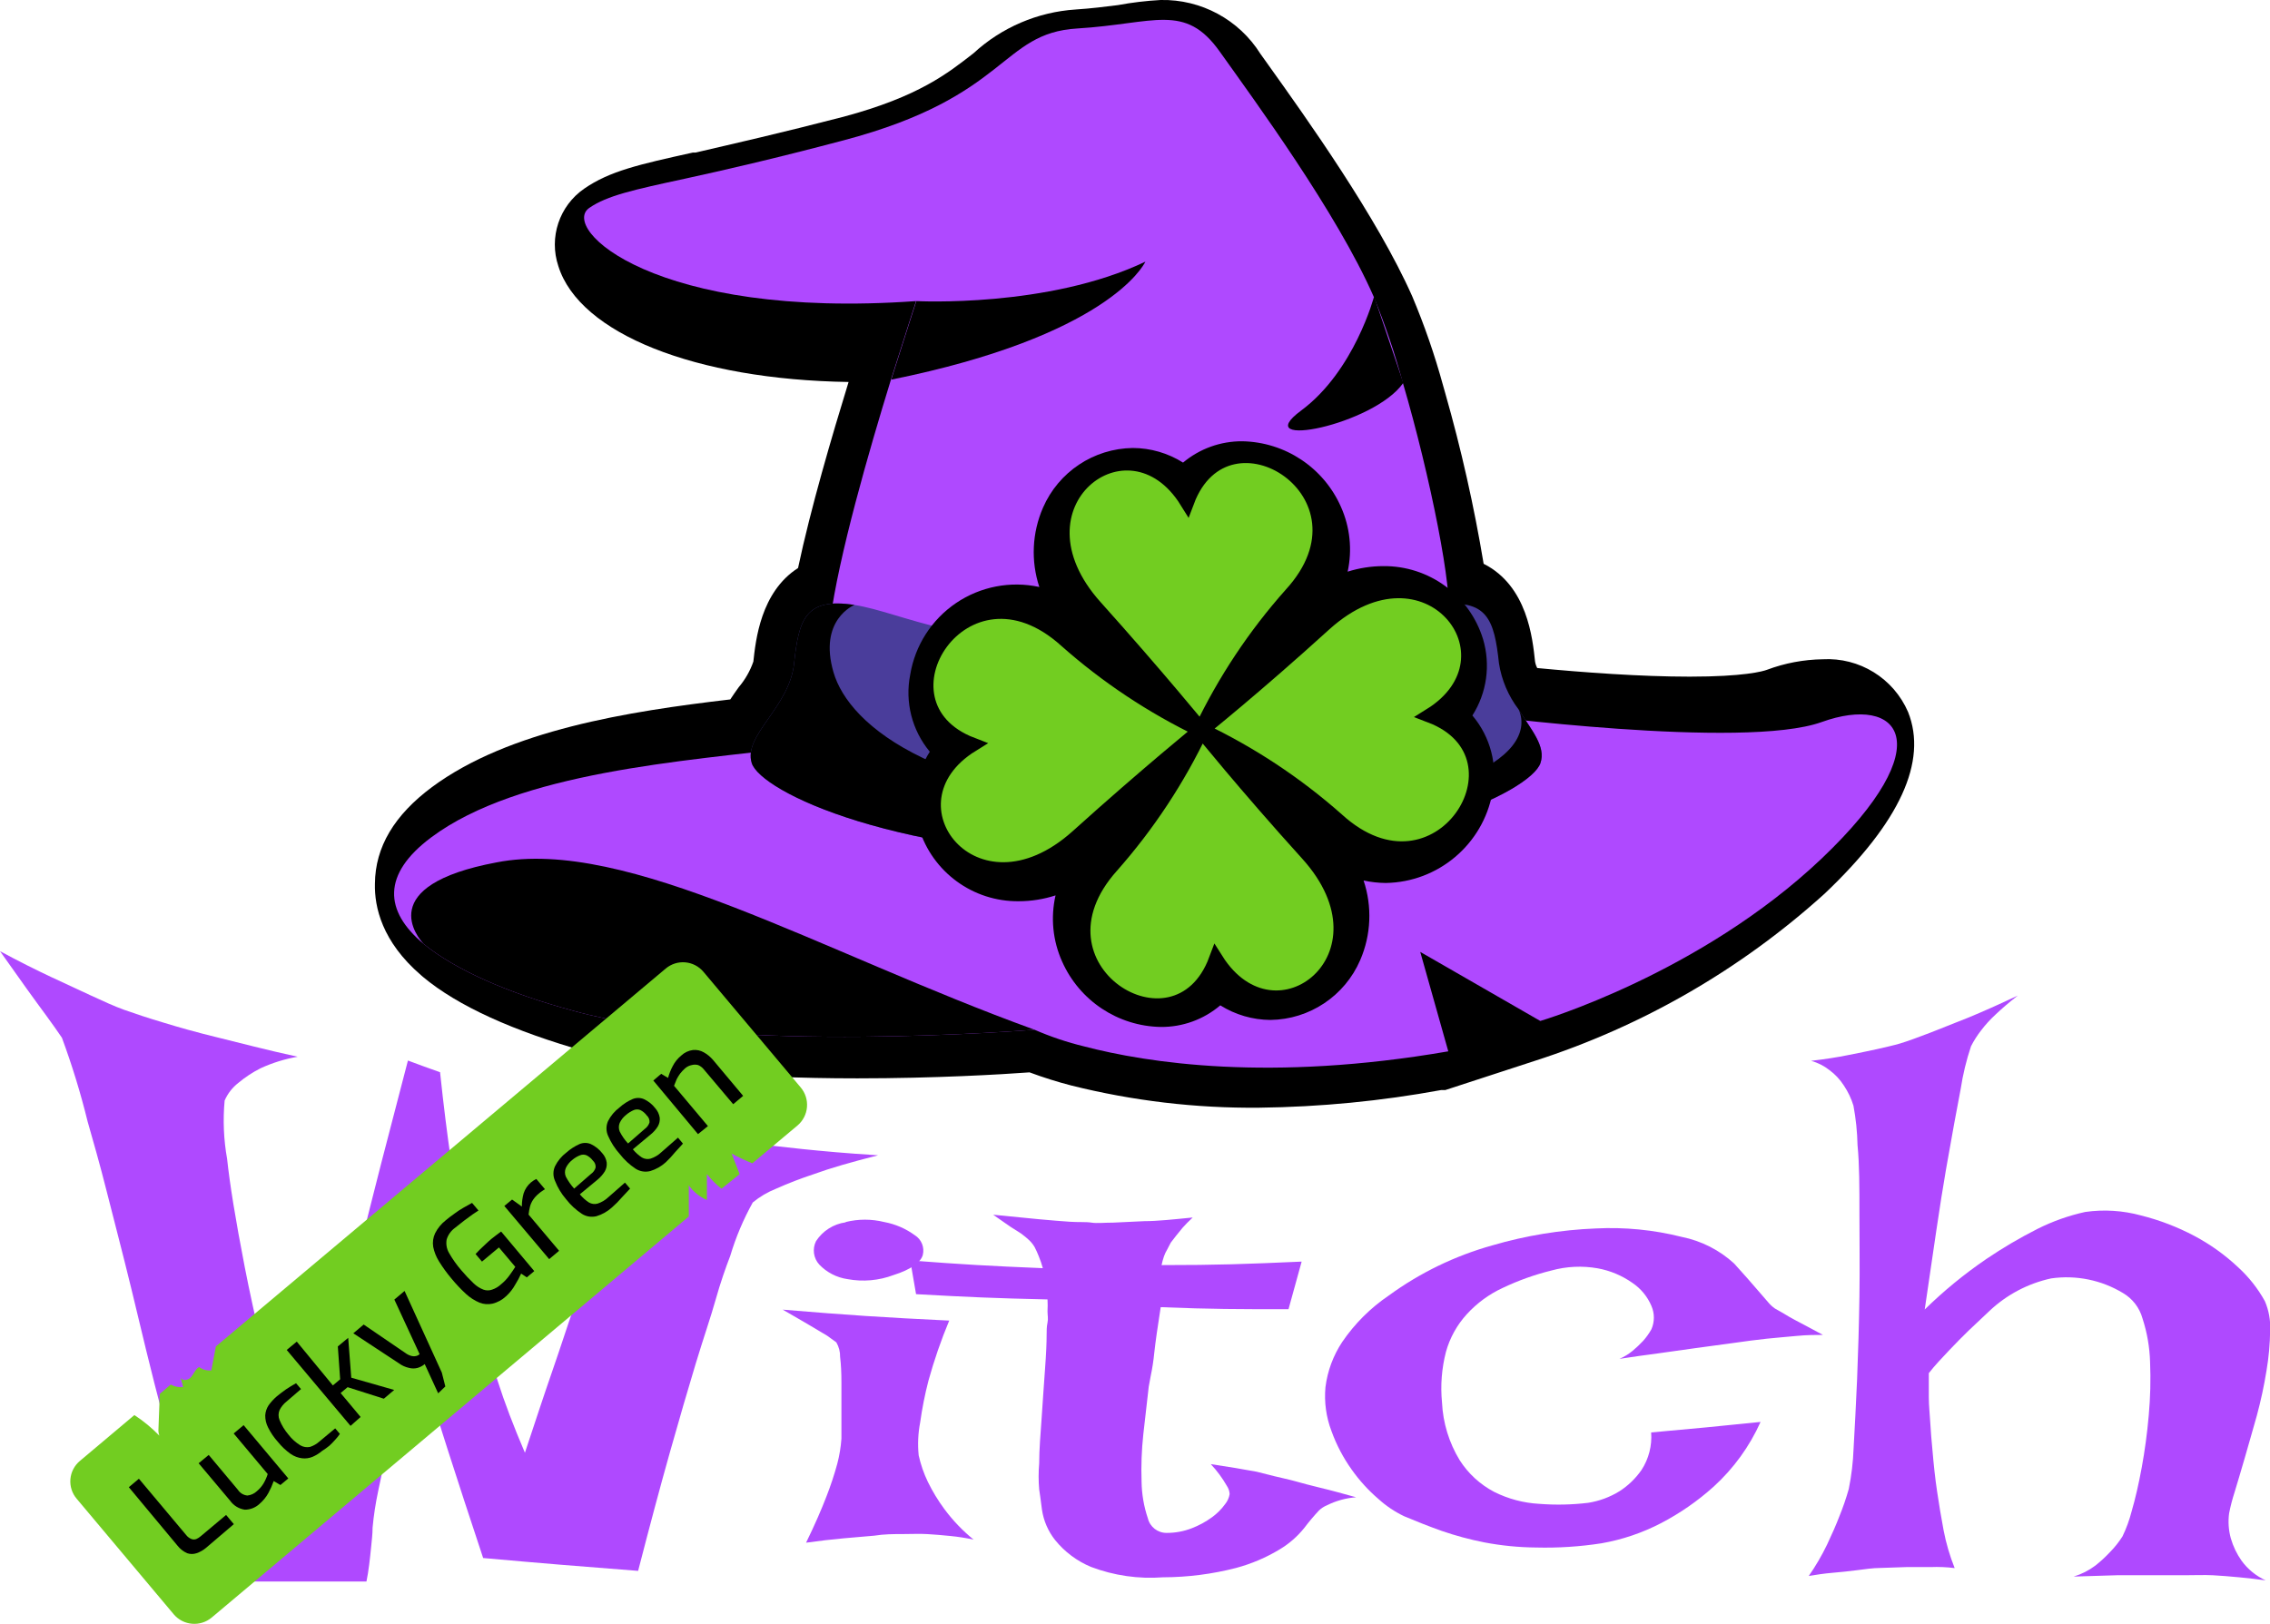
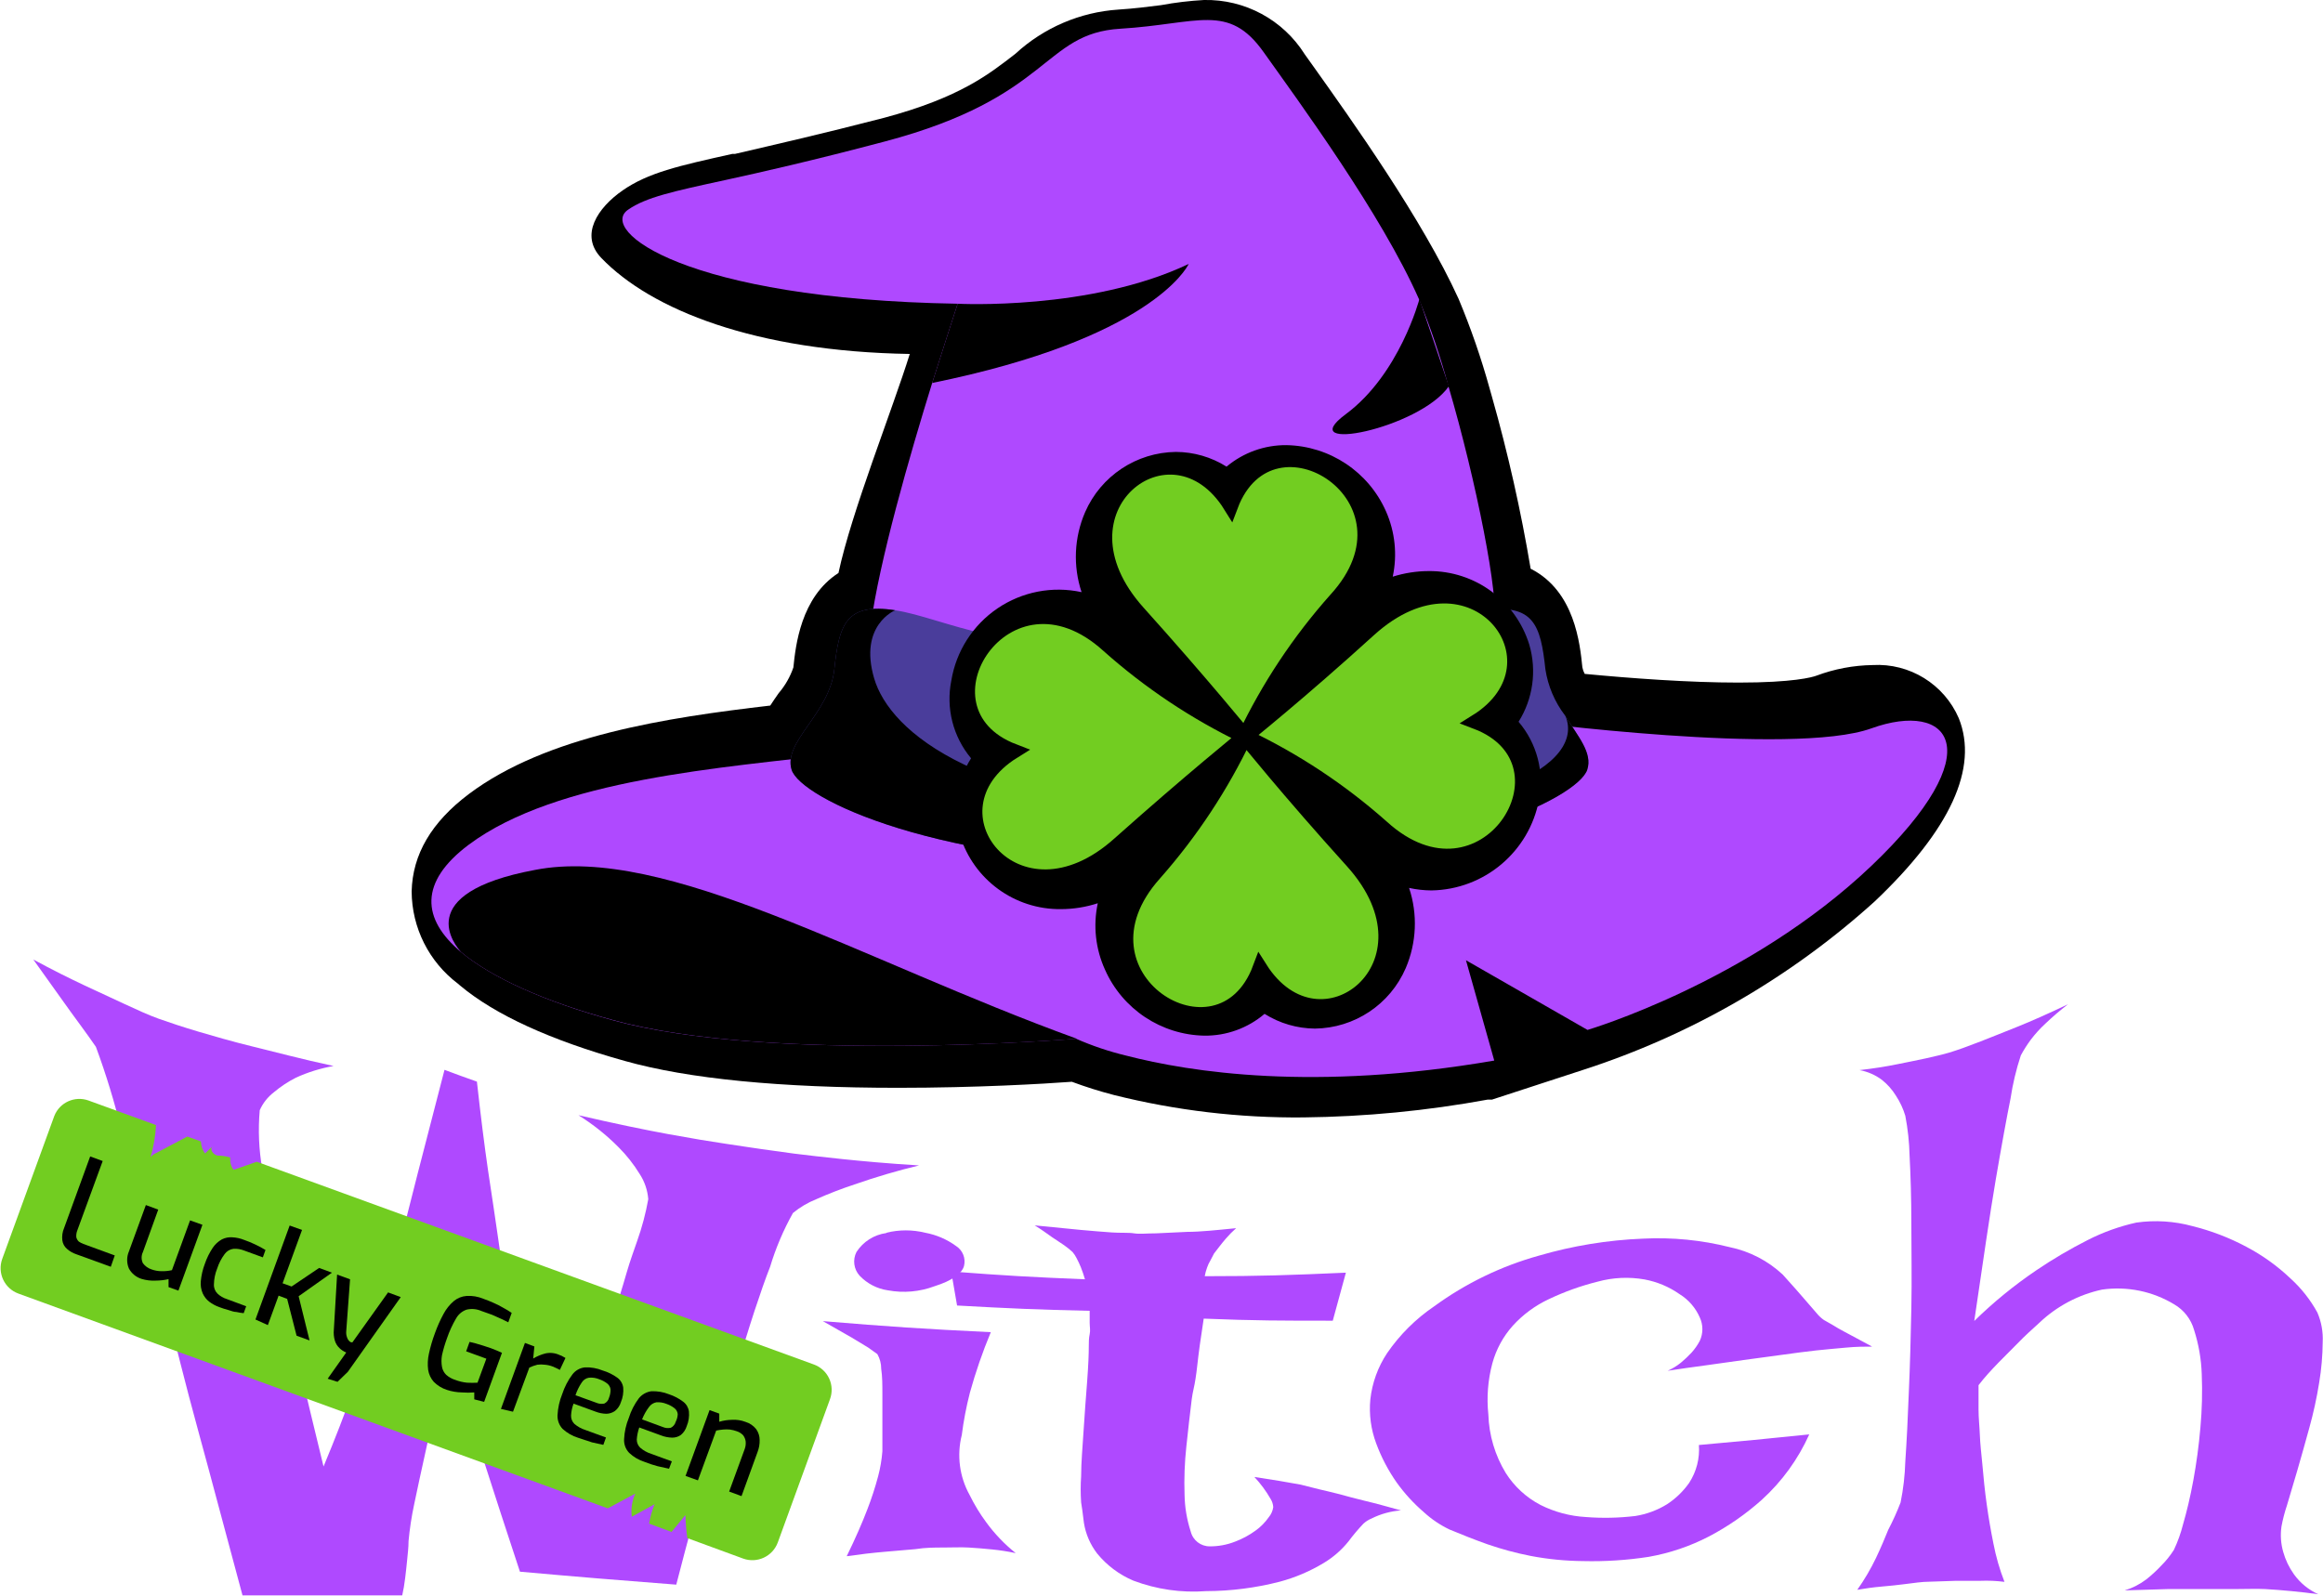
- <svg xmlns="http://www.w3.org/2000/svg" viewBox="0 0 155.42 111.21">
+ <svg xmlns="http://www.w3.org/2000/svg" viewBox="0 0 157.67 108.31">
  <defs>
    <style>.cls-1{fill:#af49ff;}.cls-2{fill:#4a3d9b;}.cls-3,.cls-4{fill:#72cd21;}.cls-3{stroke:#000;stroke-miterlimit:10;}.cls-5{fill:none;}</style>
  </defs>
  <g id="Layer_2" data-name="Layer 2">
    <g id="Layer_1-2" data-name="Layer 1">
-       <path d="M86.21,75.86a50.94,50.94,0,0,1-12.86-1.52,29.11,29.11,0,0,1-2.86-.9c-1.9.14-6.47.41-11.79.41-8,0-14.24-.61-18.54-1.82-5-1.41-8.81-3.13-11.19-5.12l-.15-.13,0,0c-2.67-2.3-3.19-4.67-3.15-6.26C25.69,58,27,55.82,29.58,53.9,34.85,50,43,48.72,50,47.9c.2-.3.39-.58.58-.84a5.48,5.48,0,0,0,1-1.75c.16-1.46.5-4.77,3.06-6.41.87-4.11,2.31-9,3.46-12.74C47.61,26,39.68,22.85,38.23,18.23A4.65,4.65,0,0,1,40,12.92c1.75-1.21,3.77-1.66,7.43-2.47l.18,0C50.37,9.81,53.49,9.1,57.74,8c5.19-1.39,7.17-3,8.91-4.35a11.42,11.42,0,0,1,7-3c1.08-.07,2-.19,2.89-.3A22.93,22.93,0,0,1,79.47,0,7.87,7.87,0,0,1,86.3,3.69l.55.77c2.6,3.64,7.44,10.42,9.84,15.83a49,49,0,0,1,2.11,6.1l.15.53h0a105.81,105.81,0,0,1,2.63,11.69c3,1.51,3.35,5.12,3.52,6.69a1.45,1.45,0,0,0,.15.45c3.15.3,7.06.59,10.44.59,3.7,0,5-.36,5.29-.47a11.35,11.35,0,0,1,3.81-.72,6,6,0,0,1,5.85,3.61c1.35,3.38-.57,7.56-5.7,12.43a54.42,54.42,0,0,1-19.85,11.46l-6.13,2-.28,0A73.85,73.85,0,0,1,86.21,75.86Z" />
-       <polygon points="99.16 72 105.46 69.91 97.03 61.01 92.56 63.27 99.16 72" />
-       <path class="cls-1" d="M124.72,58.8c-8.31,7.89-19.26,11.12-19.26,11.12l-8.22-4.73L99.16,72c-12.2,2.11-20.62.79-24.94-.34a20.65,20.65,0,0,1-3.39-1.14S50,72.22,39.32,69.24C34.7,68,31.13,66.38,29,64.64l0,0c-2.69-2.25-2.86-4.76.52-7.29,6-4.48,17.25-5.22,25.13-6.18l20.32-1,25.89-1.24s18.53,2.44,23.86.52S133,50.92,124.72,58.8Z" />
-       <path d="M70.83,70.52S50,72.22,39.32,69.24C34.7,68,31.13,66.38,29,64.64l0,0c-.38-.42-3.43-4,5-5.58C42.93,57.31,56.13,65.19,70.83,70.52Z" />
-       <path class="cls-1" d="M99.13,42.27a.34.34,0,0,1-.12.24c-18.69,12-42.17,0-42.17,0C57.41,38.11,59.48,30.93,61,26c1-3.15,1.72-5.38,1.72-5.38-17.89,1.28-24.43-5-22.36-6.39,1.2-.83,3-1.23,6.57-2,2.56-.56,6-1.34,10.83-2.62,11.35-3,10.71-7.34,16-7.66S81.12.17,83.51,3.53s8,11,10.54,16.78a50.08,50.08,0,0,1,2,5.91h0C97.93,32.6,99.54,40.72,99.13,42.27Z" />
-       <path d="M78.42,17.92c-.14.3-2.67,5.1-17.4,8.08,1-3.15,1.72-5.38,1.72-5.38S71.76,21.1,78.42,17.92Z" />
-       <path d="M96.08,26.22h0c-2,2.89-10.66,4.61-7,1.9s5-7.82,5-7.82Z" />
-       <path class="cls-2" d="M105.47,52.26c-.64,1.92-9.82,6.52-27,6.52s-26.4-4.6-27-6.52,2.58-3.8,2.9-6.83.78-4.52,4.13-4,7.12,3,20,3,16.67-2.55,20-3,3.81,1,4.13,4a7,7,0,0,0,1.34,3.15C104.85,50,105.86,51.11,105.47,52.26Z" />
-       <path d="M105.47,52.26c-.64,1.92-9.82,6.52-27,6.52s-26.4-4.6-27-6.52,2.58-3.8,2.9-6.83.78-4.52,4.13-4c0,0-2.49,1-1.43,4.62s7.08,8.91,24.7,9.37,23.55-3.67,22.22-6.81C104.85,50,105.86,51.11,105.47,52.26Z" />
-       <path d="M100.81,49a6.36,6.36,0,0,0,.73-5.23,7.08,7.08,0,0,0-6.84-5,8.16,8.16,0,0,0-2.43.38,7.15,7.15,0,0,0-.46-4.44,7.53,7.53,0,0,0-6.76-4.49A6.25,6.25,0,0,0,81,31.68a6.49,6.49,0,0,0-3.44-1,6.8,6.8,0,0,0-6.15,4.09,7.62,7.62,0,0,0-.25,5.43,7.37,7.37,0,0,0-8.84,6,6.32,6.32,0,0,0,1.34,5.28,6.38,6.38,0,0,0-.74,5.24,7.06,7.06,0,0,0,6.84,5h0a8.15,8.15,0,0,0,2.51-.4,7.15,7.15,0,0,0,.45,4.53,7.53,7.53,0,0,0,6.75,4.48h0a6.2,6.2,0,0,0,4.08-1.48,6.53,6.53,0,0,0,3.43,1,6.79,6.79,0,0,0,6.15-4.1,7.62,7.62,0,0,0,.23-5.45,7.35,7.35,0,0,0,1.52.17h0a7.55,7.55,0,0,0,7.3-6.16A6.3,6.3,0,0,0,100.81,49Z" />
-       <path class="cls-3" d="M66.54,51c-6.45,4,.17,12.63,7.23,6.3C78.54,53,82.24,50,82.24,50A40.19,40.19,0,0,1,73,43.86C66,37.52,59.28,48.21,66.54,51Z" />
-       <path class="cls-3" d="M81.27,34.34c-4-6.45-12.62.19-6.28,7.24C79.26,46.34,82.24,50,82.24,50a39.66,39.66,0,0,1,6.16-9.28C94.72,33.82,84,27.08,81.27,34.34Z" />
-       <path class="cls-3" d="M97.93,49c6.44-4-.21-12.62-7.25-6.27C85.93,47.05,82.24,50,82.24,50a39.74,39.74,0,0,1,9.29,6.14C98.48,62.49,105.2,51.77,97.93,49Z" />
-       <path class="cls-3" d="M83.26,65.73c4.06,6.43,12.63-.24,6.26-7.27C85.23,53.72,82.24,50,82.24,50a39.89,39.89,0,0,1-6.13,9.29C69.81,66.3,80.54,73,83.26,65.73Z" />
-       <path class="cls-1" d="M0,65.14c1.29.7,2.46,1.28,3.5,1.77l2.69,1.25c.86.4,1.65.76,2.32,1s1.63.56,2.74.89c.95.29,2.17.64,3.65,1s3.31.85,5.48,1.32a10.19,10.19,0,0,0-2.54.79,7.89,7.89,0,0,0-1.52,1,3.09,3.09,0,0,0-.94,1.21,14.91,14.91,0,0,0,.17,4c.09.84.23,1.87.43,3.1s.46,2.67.78,4.32.74,3.55,1.23,5.66,1.07,4.49,1.72,7.11c.78-1.9,1.43-3.55,1.93-5s.93-2.67,1.28-3.69.72-2.16,1-3,.6-2.11,1-3.54c.31-1.21.7-2.8,1.19-4.7s1.1-4.23,1.82-7c.88.33,1.32.49,2.2.8.24,2.3.5,4.32.75,6.06s.49,3.23.67,4.44c.2,1.39.37,2.63.55,3.64s.45,2,.8,3.23c.3,1,.7,2.28,1.17,3.76s1.1,3.13,1.87,4.93c.7-2.11,1.32-4,1.88-5.61s1-3,1.45-4.28.75-2.29,1-3.16.54-1.61.73-2.2a17.81,17.81,0,0,0,.74-2.83,3.62,3.62,0,0,0-.58-1.72,10.44,10.44,0,0,0-1.39-1.79A15.06,15.06,0,0,0,37,75.71c2.5.58,4.55,1,6.14,1.29s2.85.5,3.8.64,1.49.23,2.48.37l2.24.31c.83.1,1.91.23,3.26.37s3.08.3,5.2.43c-1.82.46-3.28.88-4.4,1.29a27.28,27.28,0,0,0-2.59,1,5.94,5.94,0,0,0-1.59.94A18.25,18.25,0,0,0,50,86c-.31.81-.67,1.82-1,3s-.85,2.68-1.37,4.4-1.11,3.74-1.77,6.08-1.37,5-2.17,8.1c-4.25-.33-6.37-.5-10.61-.88-1.93-5.82-2.89-8.82-4.81-15-.64,2.64-1.15,4.82-1.53,6.5s-.66,3-.85,3.93a21.31,21.31,0,0,0-.38,2.49c0,.45-.06.9-.1,1.33s-.08.75-.13,1.18-.12.82-.19,1.18H14.21c-1.11-4.1-2.1-7.84-3-11.15S9.63,90.88,9,88.29s-1.23-4.85-1.7-6.72S6.37,78.11,6,76.81a53.24,53.24,0,0,0-1.76-5.74c-.27-.41-.63-.9-1.06-1.5s-.81-1.09-1.34-1.84Z" />
-       <path class="cls-1" d="M53.59,89.69c4.56.38,6.84.53,11.4.75a34.62,34.62,0,0,0-1.42,4.11A25.28,25.28,0,0,0,63,97.42a7.73,7.73,0,0,0-.1,2.25,8.24,8.24,0,0,0,.63,1.82,12,12,0,0,0,1.13,1.86,11.56,11.56,0,0,0,2,2.09,13.8,13.8,0,0,0-1.6-.25c-.57-.06-1.1-.1-1.59-.13s-1.15,0-1.72,0-1.21,0-1.9.11l-2.08.18q-1.23.11-2.58.3c.6-1.23,1.06-2.29,1.4-3.18a22,22,0,0,0,.74-2.24,9.37,9.37,0,0,0,.28-1.7c0-.52,0-1.17,0-1.86l0-2q0-1-.09-1.74a1.89,1.89,0,0,0-.26-1l-.62-.45L55.5,90.8C55,90.51,54.38,90.14,53.59,89.69Zm4.31-6a5.48,5.48,0,0,1,2.64,0,5.13,5.13,0,0,1,2.09.9,1.24,1.24,0,0,1,.55,1.36c-.14.5-.82,1-2,1.37a5.88,5.88,0,0,1-3.15.28,3.33,3.33,0,0,1-1.94-1A1.43,1.43,0,0,1,55.87,85,2.89,2.89,0,0,1,57.9,83.71Z" />
-       <path class="cls-1" d="M68,83.19l3.15.31c.85.08,1.55.13,2.09.17s1.13,0,1.49.06.88,0,1.5,0l2.12-.1c.88,0,2-.12,3.31-.25-.29.27-.52.51-.69.7l-.44.54-.37.48c-.09.16-.17.33-.25.48a2.28,2.28,0,0,0-.22.47,4.59,4.59,0,0,0-.16.59c3.84,0,5.76-.07,9.59-.24l-.9,3.26c-3.5,0-5.25,0-8.75-.14-.21,1.34-.36,2.38-.44,3.12a14.6,14.6,0,0,1-.25,1.62c-.05.28-.08.42-.13.71-.12,1-.24,2.08-.37,3.25a22.94,22.94,0,0,0-.12,3.25,8.22,8.22,0,0,0,.43,2.51,1.31,1.31,0,0,0,1.29,1,4.69,4.69,0,0,0,1.72-.32,6,6,0,0,0,1.38-.75,4,4,0,0,0,.9-.9,1.48,1.48,0,0,0,.31-.69,1.1,1.1,0,0,0-.19-.56,8,8,0,0,0-1.1-1.49c1.19.18,2.24.35,3.14.52l1.23.31c.4.1.9.2,1.41.34s1,.28,1.72.45,1.51.39,2.45.65a5.34,5.34,0,0,0-2,.55,1.74,1.74,0,0,0-.55.36,15,15,0,0,0-1,1.19,6.34,6.34,0,0,1-1.67,1.46,11.54,11.54,0,0,1-3,1.28,20.22,20.22,0,0,1-5,.64,11.48,11.48,0,0,1-4.93-.71,6.24,6.24,0,0,1-2.46-1.84,4.38,4.38,0,0,1-.9-2.08c-.09-.69-.15-1.15-.19-1.39a10.25,10.25,0,0,1,0-1.78c0-.95.09-2,.17-3.14s.15-2.26.23-3.32.11-1.85.11-2.36c0-.26,0-.55.06-.82s0-.5,0-.78a7.3,7.3,0,0,0,0-.81c-3.6-.08-5.4-.16-9-.36l-.4-2.31c3.63.28,5.45.38,9.08.53a6.58,6.58,0,0,0-.28-.82,6.65,6.65,0,0,0-.28-.62,2.12,2.12,0,0,0-.38-.48,5.76,5.76,0,0,0-.56-.46L69.16,84Z" />
-       <path class="cls-1" d="M124.81,91.42c-.49,0-1.09,0-1.8.07s-1.4.12-2.05.19-1.51.18-2.33.3l-2.58.35-2.49.35c-.93.12-1.82.25-2.68.38a3.74,3.74,0,0,0,.9-.55,8,8,0,0,0,.72-.68,4.48,4.48,0,0,0,.57-.8,2,2,0,0,0,0-1.59,3.59,3.59,0,0,0-1.3-1.58,6,6,0,0,0-2.38-1,7.2,7.2,0,0,0-3.17.15,17.52,17.52,0,0,0-3.33,1.19A7.69,7.69,0,0,0,100.43,90,6.33,6.33,0,0,0,99,92.58a10,10,0,0,0-.27,3.47A8.35,8.35,0,0,0,99.94,100a6.25,6.25,0,0,0,2.36,2.17,7.86,7.86,0,0,0,3.09.82,16.86,16.86,0,0,0,3.34-.07,5.76,5.76,0,0,0,2.16-.8,5.38,5.38,0,0,0,1.5-1.45,4.15,4.15,0,0,0,.66-2.57c3-.27,4.5-.41,7.49-.72a13.41,13.41,0,0,1-3.21,4.43,17.42,17.42,0,0,1-3.6,2.5,14.1,14.1,0,0,1-4.07,1.38,25,25,0,0,1-4.48.29,19.85,19.85,0,0,1-3.55-.35,21.8,21.8,0,0,1-2.93-.79c-.9-.32-1.75-.66-2.56-1a7.3,7.3,0,0,1-1.77-1.19,11,11,0,0,1-1.82-2A10.9,10.9,0,0,1,91.16,98a6.71,6.71,0,0,1-.41-3A7.23,7.23,0,0,1,91.9,91.9a12,12,0,0,1,3.19-3.18,22.1,22.1,0,0,1,7.08-3.43,29.4,29.4,0,0,1,7.09-1.16,19.92,19.92,0,0,1,5.89.58,7.48,7.48,0,0,1,3.58,1.82c.68.75,1.19,1.33,1.53,1.73l.78.9a2.37,2.37,0,0,0,.48.45c.14.09.37.2.63.36s.45.27.73.42l.85.45Z" />
-       <path class="cls-1" d="M124,72.65c.94-.11,1.79-.24,2.57-.4s1.42-.28,1.94-.4,1.15-.26,1.59-.39,1.32-.45,2.12-.76l2.52-1c1-.41,2.12-.91,3.41-1.52-.61.48-1.11.91-1.52,1.3a8.22,8.22,0,0,0-1,1.1,6.8,6.8,0,0,0-.68,1.07,17.55,17.55,0,0,0-.71,2.94c-.24,1.24-.58,3.08-1,5.48s-.87,5.61-1.46,9.61A31,31,0,0,1,136,86.22a32.09,32.09,0,0,1,3.5-2.06A13.9,13.9,0,0,1,142.77,83a9.44,9.44,0,0,1,3.82.24,16.22,16.22,0,0,1,3.65,1.4,13.83,13.83,0,0,1,3,2.15,9.11,9.11,0,0,1,1.83,2.32,4.52,4.52,0,0,1,.36,2,17.65,17.65,0,0,1-.25,2.76,30.19,30.19,0,0,1-.66,3.07c-.29,1-.56,2-.83,2.91s-.49,1.69-.7,2.36a12.15,12.15,0,0,0-.37,1.43,4.28,4.28,0,0,0,.12,1.72,5.1,5.1,0,0,0,.73,1.52,4.19,4.19,0,0,0,1.65,1.35c-.57-.08-1.17-.15-1.81-.21s-1.23-.11-1.8-.14-1.31,0-2,0h-2.2c-.7,0-1.49,0-2.39,0l-2.94.09a4.79,4.79,0,0,0,1.48-.75,9.07,9.07,0,0,0,1-.92,6.57,6.57,0,0,0,.86-1.08,9.23,9.23,0,0,0,.63-1.73c.25-.86.48-1.85.69-3s.37-2.32.48-3.58a27.82,27.82,0,0,0,.09-3.62,10.6,10.6,0,0,0-.52-3,2.92,2.92,0,0,0-1.34-1.74,7.46,7.46,0,0,0-4.91-1,8.91,8.91,0,0,0-4.24,2.24l-1.42,1.34c-.41.4-.86.85-1.35,1.37s-.95,1-1.37,1.54q0,.75,0,1.65c0,.59.07,1.18.1,1.74s.09,1.28.15,1.89c.08.94.18,1.92.32,2.84s.26,1.68.44,2.63a14.2,14.2,0,0,0,.76,2.6,9.94,9.94,0,0,0-1.65-.07c-.58,0-1.14,0-1.66,0l-1.77.06c-.52,0-1.09.09-1.66.16s-1,.12-1.6.17-1.12.13-1.65.22a15.67,15.67,0,0,0,1.26-2.16c.34-.72.62-1.36.83-1.91a17.68,17.68,0,0,0,.65-1.89,17.09,17.09,0,0,0,.33-2.78q.12-2.05.24-4.74c.07-1.78.13-3.68.16-5.67s0-3.89,0-5.68,0-3.35-.13-4.67a16.67,16.67,0,0,0-.28-2.71,5.19,5.19,0,0,0-.65-1.37,4,4,0,0,0-1-1.07A3.56,3.56,0,0,0,124,72.65Z" />
-       <path class="cls-4" d="M54.6,77.08l-3.09,2.59A14.17,14.17,0,0,1,50.09,79l.55,1.41-1.24,1a6,6,0,0,1-1-1c0,.59,0,1.18,0,1.77a2.93,2.93,0,0,1-1.24-1c0,.71,0,1.42,0,2.13L14.49,110.78a1.85,1.85,0,0,1-2.59-.22l-6.65-7.92a1.83,1.83,0,0,1,.22-2.59L9.2,96.91a9.94,9.94,0,0,1,1.71,1.41,1.1,1.1,0,0,1-.06-.48l.09-2.38.75-.64a1.41,1.41,0,0,0,.85.17l-.18-.68c.07.29.52.24.72,0s.29-.53.55-.69a1.19,1.19,0,0,0,.84.23c.1-.55.21-1.09.31-1.64l30.8-25.88a1.83,1.83,0,0,1,2.58.22l6.66,7.92A1.85,1.85,0,0,1,54.6,77.08Z" />
-       <path d="M14.11,106a2,2,0,0,1-.65.37,1,1,0,0,1-.65,0,1.77,1.77,0,0,1-.66-.52l-3.33-4,.69-.58,3.24,3.86a.85.85,0,0,0,.36.27.47.47,0,0,0,.33,0,1.17,1.17,0,0,0,.3-.19l1.74-1.46.53.63Z" />
-       <path d="M17.76,103a1.47,1.47,0,0,1-1,.39,1.5,1.5,0,0,1-1-.61l-2.16-2.57.69-.57,2,2.39a.87.87,0,0,0,.65.39,1.12,1.12,0,0,0,.65-.3,2.22,2.22,0,0,0,.45-.52,3.21,3.21,0,0,0,.29-.65L16,98.17l.68-.57,3.06,3.65-.54.45-.46-.27a5.61,5.61,0,0,1-.36.81A2.71,2.71,0,0,1,17.76,103Z" />
-       <path d="M22.06,99.36a2.58,2.58,0,0,1-.66.41,1.42,1.42,0,0,1-.71.1,1.73,1.73,0,0,1-.79-.3,4.28,4.28,0,0,1-.87-.82,4.38,4.38,0,0,1-.68-1,1.77,1.77,0,0,1-.19-.82,1.42,1.42,0,0,1,.23-.69,3.49,3.49,0,0,1,.56-.61q.29-.24.63-.48c.23-.15.46-.3.69-.42l.34.4-1,.86a1.74,1.74,0,0,0-.47.58.89.89,0,0,0,0,.68,3.74,3.74,0,0,0,.61,1,3,3,0,0,0,.81.73.93.93,0,0,0,.67.11,1.78,1.78,0,0,0,.64-.37l1.08-.9.32.38a3.09,3.09,0,0,1-.31.39,5.35,5.35,0,0,1-.41.42A4.58,4.58,0,0,1,22.06,99.36Z" />
-       <path d="M24,97.65l-4.37-5.2.69-.57,2.47,3,.5-.42-.16-2.25.71-.59.21,2.73,2.94.84-.71.6L23.8,95l-.48.4,1.37,1.64Z" />
-       <path d="M30,95.42l-.92-2a1.37,1.37,0,0,1-.49.26,1.13,1.13,0,0,1-.58,0,1.8,1.8,0,0,1-.69-.31l-3.13-2.06.71-.6,2.93,2a1.15,1.15,0,0,0,.38.16.57.57,0,0,0,.26,0,.52.52,0,0,0,.18-.07l.08-.06L27,89l.7-.59L30.25,94l.24.95Z" />
-       <path d="M34.64,88.78a2.06,2.06,0,0,1-.92.5,1.52,1.52,0,0,1-.89-.07,3.22,3.22,0,0,1-.92-.59,10.53,10.53,0,0,1-1-1.06,9.94,9.94,0,0,1-.85-1.17,3,3,0,0,1-.4-1,1.58,1.58,0,0,1,.13-.93,2.63,2.63,0,0,1,.73-.89c.2-.16.39-.32.6-.46a5.81,5.81,0,0,1,.61-.4l.59-.33.44.52-.42.28-.57.42-.62.49a1.54,1.54,0,0,0-.57.8,1.36,1.36,0,0,0,.16.91A7.4,7.4,0,0,0,31.59,87a11,11,0,0,0,.84.89,2,2,0,0,0,.67.43.86.86,0,0,0,.59,0,1.64,1.64,0,0,0,.62-.37,3.13,3.13,0,0,0,.56-.59c.17-.23.3-.43.41-.6l-1.12-1.33L33,86.4l-.44-.52.3-.31.37-.35c.13-.13.27-.25.41-.37l.36-.28.31-.23,2.27,2.71-.51.43-.39-.26a5.72,5.72,0,0,1-.4.75A3.06,3.06,0,0,1,34.64,88.78Z" />
-       <path d="M37.6,86.23l-3.07-3.64.53-.44.67.48a3.32,3.32,0,0,1,.12-.9,1.66,1.66,0,0,1,.51-.76l.18-.13.18-.1.59.7-.21.14a1.84,1.84,0,0,0-.22.17,1.93,1.93,0,0,0-.37.4,1.56,1.56,0,0,0-.22.47,4,4,0,0,0-.1.56l2.09,2.48Z" />
-       <path d="M41.9,82.69a2.76,2.76,0,0,1-1.06.6,1.28,1.28,0,0,1-1-.16,4.51,4.51,0,0,1-1.08-1A4.35,4.35,0,0,1,38,80.87a1.21,1.21,0,0,1,0-1,2.66,2.66,0,0,1,.78-.94,3.51,3.51,0,0,1,.9-.58,1,1,0,0,1,.77,0,2.18,2.18,0,0,1,.78.62,1.21,1.21,0,0,1,.31.65,1,1,0,0,1-.13.6,2.32,2.32,0,0,1-.5.57l-1.21,1a2.73,2.73,0,0,0,.62.56.77.77,0,0,0,.59.08,1.93,1.93,0,0,0,.74-.44l1.14-1,.35.41-.54.58A7.27,7.27,0,0,1,41.9,82.69ZM39.31,81.4l1.15-1a.81.81,0,0,0,.32-.44.57.57,0,0,0-.19-.48,1.23,1.23,0,0,0-.43-.36.58.58,0,0,0-.45,0,1.86,1.86,0,0,0-.53.32,1.5,1.5,0,0,0-.44.55.76.76,0,0,0,0,.59A4,4,0,0,0,39.31,81.4Z" />
-       <path d="M45.58,79.6a2.76,2.76,0,0,1-1.06.6,1.28,1.28,0,0,1-1-.16,4.51,4.51,0,0,1-1.08-1,4.63,4.63,0,0,1-.81-1.26,1.23,1.23,0,0,1,0-1,2.64,2.64,0,0,1,.78-.93,3.26,3.26,0,0,1,.9-.58,1,1,0,0,1,.77,0,2.07,2.07,0,0,1,.78.62,1.29,1.29,0,0,1,.31.65,1,1,0,0,1-.13.6,2.18,2.18,0,0,1-.51.57l-1.2,1a2.73,2.73,0,0,0,.62.56.77.77,0,0,0,.59.08,1.93,1.93,0,0,0,.74-.44l1.14-1,.34.41-.53.58A7.27,7.27,0,0,1,45.58,79.6ZM43,78.31l1.15-1a.86.86,0,0,0,.32-.44.57.57,0,0,0-.19-.48,1.2,1.2,0,0,0-.44-.37.6.6,0,0,0-.44,0,2,2,0,0,0-.53.33,1.5,1.5,0,0,0-.44.55.77.77,0,0,0,0,.59A3.48,3.48,0,0,0,43,78.31Z" />
-       <path d="M47.79,77.67,44.73,74l.54-.46.47.28a3.78,3.78,0,0,1,.32-.81,2.25,2.25,0,0,1,.58-.72,1.44,1.44,0,0,1,.8-.38,1.24,1.24,0,0,1,.75.16,2.36,2.36,0,0,1,.63.52l2.06,2.46-.68.57-2-2.37a1,1,0,0,0-.4-.31.84.84,0,0,0-.44,0,1,1,0,0,0-.45.22,2.81,2.81,0,0,0-.34.36,3.14,3.14,0,0,0-.24.39l-.18.45,2.32,2.76Z" />
-       <path class="cls-5" d="M10.91,98.32a3.07,3.07,0,0,1,.25.26A.36.36,0,0,1,10.91,98.32Z" />
-       <path class="cls-5" d="M14.94,91.36c0,.29-.11.58-.16.87l-3.09,2.59A1.45,1.45,0,0,1,11,94c0,.49,0,1-.05,1.46L9.2,96.91c-.6-.43-1.23-.82-1.86-1.26a11.79,11.79,0,0,0,1.25-1.38C10.09,92.41,12.57,91.65,14.94,91.36Z" />
+       <path d="M88.47,75.86a50.94,50.94,0,0,1-12.86-1.52,29.11,29.11,0,0,1-2.86-.9c-1.9.14-6.48.41-11.79.41-8,0-14.24-.61-18.54-1.82-5.05-1.41-8.81-3.13-11.19-5.12l-.15-.13,0,0a7.89,7.89,0,0,1-3.14-6.26C28,58,29.28,55.82,31.83,53.9c5.27-3.95,13.41-5.18,20.45-6,.19-.3.39-.58.57-.84a5.35,5.35,0,0,0,1-1.75c.15-1.46.5-4.77,3.06-6.41.87-4.11,3.69-11.17,4.84-14.87-10.49-.17-17.56-3-20.94-6.52-1.48-1.54-.26-3.4,1.46-4.59s3.77-1.66,7.43-2.47l.18,0C52.62,9.81,55.75,9.1,60,8c5.2-1.39,7.17-3,8.92-4.35a11.42,11.42,0,0,1,7-3c1.08-.07,2-.19,2.88-.3A23.09,23.09,0,0,1,81.72,0a7.88,7.88,0,0,1,6.84,3.69l.55.77C91.7,8.1,96.54,14.88,99,20.29a50.75,50.75,0,0,1,2.11,6.1l.15.53h0a108.14,108.14,0,0,1,2.63,11.69c3,1.51,3.35,5.12,3.51,6.69a1.53,1.53,0,0,0,.16.45c3.15.3,7.06.59,10.44.59,3.7,0,5-.36,5.29-.47a11.35,11.35,0,0,1,3.81-.72,6,6,0,0,1,5.85,3.61c1.35,3.38-.57,7.56-5.7,12.43a54.5,54.5,0,0,1-19.85,11.46l-6.13,2-.29,0A73.65,73.65,0,0,1,88.47,75.86Z" />
+       <polygon points="101.42 72 107.72 69.91 99.29 61.01 94.81 63.27 101.42 72" />
+       <path class="cls-1" d="M127,58.8c-8.3,7.89-19.25,11.12-19.25,11.12L99.5,65.19,101.42,72c-12.21,2.11-20.63.79-25-.34a20.24,20.24,0,0,1-3.38-1.14s-20.87,1.7-31.52-1.28C37,68,33.38,66.38,31.3,64.64l0,0c-2.69-2.25-2.86-4.76.51-7.29,6-4.48,17.25-5.22,25.14-6.18l20.32-1,25.89-1.24s18.53,2.44,23.85.52S135.28,50.92,127,58.8Z" />
+       <path d="M73.09,70.52s-20.87,1.7-31.52-1.28C37,68,33.38,66.38,31.3,64.64l0,0c-.38-.42-3.44-4,5-5.58C45.19,57.31,58.39,65.19,73.09,70.52Z" />
+       <path class="cls-1" d="M101.39,42.27a.31.31,0,0,1-.13.24c-18.68,12-42.17,0-42.17,0,.58-4.4,2.65-11.58,4.18-16.51,1-3.15,1.73-5.38,1.73-5.38-18.53-.31-24.43-5-22.36-6.39,1.2-.83,3-1.23,6.56-2,2.57-.56,6-1.34,10.84-2.62,11.35-3,10.71-7.34,16-7.66S83.37.17,85.76,3.53s8,11,10.55,16.78a50.08,50.08,0,0,1,2,5.91h0C100.19,32.6,101.8,40.72,101.39,42.27Z" />
+       <path d="M80.68,17.92C80.54,18.22,78,23,63.27,26c1-3.15,1.73-5.38,1.73-5.38S74,21.1,80.68,17.92Z" />
+       <path d="M98.34,26.22h0c-2,2.89-10.66,4.61-7,1.9s5-7.82,5-7.82Z" />
+       <path class="cls-2" d="M107.73,52.26c-.64,1.92-9.83,6.52-27,6.52s-26.4-4.6-27-6.52,2.58-3.8,2.9-6.83.78-4.52,4.13-4,7.12,3,20,3,16.66-2.55,20-3,3.81,1,4.13,4a6.87,6.87,0,0,0,1.34,3.15C107.1,50,108.11,51.11,107.73,52.26Z" />
+       <path d="M107.73,52.26c-.64,1.92-9.83,6.52-27,6.52s-26.4-4.6-27-6.52,2.58-3.8,2.9-6.83.78-4.52,4.13-4c0,0-2.49,1-1.43,4.62s7.08,8.91,24.7,9.37,23.55-3.67,22.22-6.81C107.1,50,108.11,51.11,107.73,52.26Z" />
+       <path d="M103.07,49a6.44,6.44,0,0,0,.73-5.23,7.08,7.08,0,0,0-6.84-5,8.16,8.16,0,0,0-2.43.38,7.23,7.23,0,0,0-.46-4.44,7.54,7.54,0,0,0-6.76-4.49,6.25,6.25,0,0,0-4.06,1.46,6.49,6.49,0,0,0-3.44-1,6.81,6.81,0,0,0-6.16,4.09,7.62,7.62,0,0,0-.24,5.43,7.37,7.37,0,0,0-8.84,6,6.29,6.29,0,0,0,1.34,5.28,6.42,6.42,0,0,0-.75,5.24,7.08,7.08,0,0,0,6.85,5h0a8.09,8.09,0,0,0,2.5-.4A7.22,7.22,0,0,0,75,65.83a7.53,7.53,0,0,0,6.75,4.48h0a6.2,6.2,0,0,0,4.08-1.48,6.52,6.52,0,0,0,3.42,1,6.8,6.8,0,0,0,6.16-4.1,7.68,7.68,0,0,0,.23-5.45,7.26,7.26,0,0,0,1.51.17h0a7.55,7.55,0,0,0,7.31-6.16A6.3,6.3,0,0,0,103.07,49Z" />
+       <path class="cls-3" d="M68.8,51C62.34,55,69,63.6,76,57.27,80.79,53,84.5,50,84.5,50a40,40,0,0,1-9.27-6.18C68.3,37.52,61.54,48.21,68.8,51Z" />
+       <path class="cls-3" d="M83.53,34.34c-4-6.45-12.62.19-6.29,7.24C81.52,46.34,84.5,50,84.5,50a39.66,39.66,0,0,1,6.16-9.28C97,33.82,86.27,27.08,83.53,34.34Z" />
+       <path class="cls-3" d="M100.19,49c6.44-4-.22-12.62-7.25-6.27C88.19,47.05,84.5,50,84.5,50a39.57,39.57,0,0,1,9.28,6.14C100.74,62.49,107.46,51.77,100.19,49Z" />
+       <path class="cls-3" d="M85.52,65.73c4.06,6.43,12.62-.24,6.26-7.27C87.49,53.72,84.5,50,84.5,50a39.89,39.89,0,0,1-6.13,9.29C72.07,66.3,82.8,73,85.52,65.73Z" />
+       <path class="cls-1" d="M2.26,65.14c1.29.7,2.46,1.28,3.5,1.77l2.69,1.25c.86.4,1.65.76,2.32,1s1.63.56,2.74.89c1,.29,2.17.64,3.65,1s3.3.85,5.48,1.32a10.42,10.42,0,0,0-2.55.79,7.77,7.77,0,0,0-1.51,1,3.13,3.13,0,0,0-.95,1.21,15.37,15.37,0,0,0,.17,4c.1.84.24,1.87.44,3.1s.45,2.67.78,4.32.73,3.55,1.23,5.66,1.07,4.49,1.71,7.11c.79-1.9,1.43-3.55,1.94-5s.93-2.67,1.27-3.69.72-2.16,1-3,.6-2.11,1-3.54c.31-1.21.7-2.8,1.19-4.7s1.09-4.23,1.81-7c.88.33,1.32.49,2.2.8q.38,3.45.76,6.06c.26,1.74.49,3.23.66,4.44.2,1.39.37,2.63.56,3.64a32.7,32.7,0,0,0,.8,3.23c.3,1,.69,2.28,1.17,3.76s1.1,3.13,1.87,4.93q1-3.17,1.88-5.61c.56-1.63,1-3,1.45-4.28s.75-2.29,1-3.16.53-1.61.73-2.2A17.81,17.81,0,0,0,44,81.41a3.65,3.65,0,0,0-.59-1.72A9.84,9.84,0,0,0,42,77.9a15.06,15.06,0,0,0-2.74-2.19c2.5.58,4.55,1,6.13,1.29s2.86.5,3.81.64,1.49.23,2.48.37l2.24.31c.82.1,1.91.23,3.26.37s3.08.3,5.2.43A45.61,45.61,0,0,0,58,80.41a27.28,27.28,0,0,0-2.59,1,5.94,5.94,0,0,0-1.59.94A18.25,18.25,0,0,0,52.27,86c-.32.81-.67,1.82-1.06,3s-.84,2.68-1.37,4.4-1.11,3.74-1.76,6.08-1.38,5-2.18,8.1c-4.24-.33-6.36-.5-10.61-.88-1.92-5.82-2.88-8.82-4.8-15-.65,2.64-1.16,4.82-1.53,6.5s-.66,3-.85,3.93a21.31,21.31,0,0,0-.38,2.49c0,.45-.06.9-.1,1.33s-.08.75-.13,1.18-.12.82-.2,1.18H16.46c-1.11-4.1-2.09-7.84-3-11.15s-1.63-6.28-2.29-8.87S10,83.44,9.52,81.57s-.89-3.46-1.26-4.76a51.71,51.71,0,0,0-1.75-5.74c-.28-.41-.63-.9-1.07-1.5s-.8-1.09-1.33-1.84Z" />
+       <path class="cls-1" d="M55.85,89.69c4.55.38,6.83.53,11.4.75a34.62,34.62,0,0,0-1.42,4.11,23.23,23.23,0,0,0-.55,2.87,5.57,5.57,0,0,0,.53,4.07,12,12,0,0,0,1.13,1.86,10.9,10.9,0,0,0,2,2.09,14.15,14.15,0,0,0-1.6-.25c-.57-.06-1.11-.1-1.6-.13s-1.14,0-1.71,0-1.22,0-1.9.11l-2.09.18c-.82.07-1.67.17-2.57.3.6-1.23,1.06-2.29,1.4-3.18a21.61,21.61,0,0,0,.73-2.24,9.54,9.54,0,0,0,.29-1.7c0-.52,0-1.17,0-1.86l0-2c0-.65,0-1.23-.08-1.74a2,2,0,0,0-.26-1l-.63-.45-1.09-.66C57.28,90.51,56.64,90.14,55.85,89.69Zm4.31-6a5.48,5.48,0,0,1,2.64,0,5.13,5.13,0,0,1,2.09.9,1.25,1.25,0,0,1,.54,1.36c-.14.5-.81,1-2,1.37a5.92,5.92,0,0,1-3.16.28,3.3,3.3,0,0,1-1.93-1A1.43,1.43,0,0,1,58.13,85,2.87,2.87,0,0,1,60.16,83.71Z" />
+       <path class="cls-1" d="M70.23,83.19l3.15.31c.85.08,1.55.13,2.09.17s1.14,0,1.5.06.88,0,1.5,0l2.12-.1c.87,0,2-.12,3.31-.25a7.3,7.3,0,0,0-.69.7c-.17.2-.32.38-.44.54l-.37.48c-.09.16-.17.33-.25.48a2.28,2.28,0,0,0-.22.47,3.39,3.39,0,0,0-.16.59c3.83,0,5.75-.07,9.58-.24-.36,1.31-.54,2-.89,3.26-3.5,0-5.25,0-8.76-.14-.21,1.34-.35,2.38-.43,3.12s-.17,1.28-.25,1.62-.08.42-.13.71c-.12,1-.25,2.08-.37,3.25a22.94,22.94,0,0,0-.12,3.25,8.56,8.56,0,0,0,.42,2.51,1.32,1.32,0,0,0,1.29,1,4.62,4.62,0,0,0,1.72-.32,5.89,5.89,0,0,0,1.39-.75,3.76,3.76,0,0,0,.89-.9,1.39,1.39,0,0,0,.31-.69,1.17,1.17,0,0,0-.18-.56,8,8,0,0,0-1.1-1.49c1.19.18,2.24.35,3.14.52l1.23.31c.4.1.89.2,1.41.34s1,.28,1.72.45,1.51.39,2.45.65a5.34,5.34,0,0,0-2,.55,1.8,1.8,0,0,0-.56.36,13.2,13.2,0,0,0-1,1.19,6.34,6.34,0,0,1-1.67,1.46,11.54,11.54,0,0,1-3,1.28,20.25,20.25,0,0,1-5,.64,11.54,11.54,0,0,1-4.93-.71,6.39,6.39,0,0,1-2.46-1.84,4.59,4.59,0,0,1-.9-2.08c-.08-.69-.15-1.15-.19-1.39a13,13,0,0,1,0-1.78c0-.95.1-2,.17-3.14s.16-2.26.24-3.32.11-1.85.11-2.36c0-.26,0-.55.06-.82s0-.5,0-.78,0-.54,0-.81c-3.6-.08-5.4-.16-9-.36l-.4-2.31c3.63.28,5.45.38,9.08.53-.08-.29-.18-.56-.28-.82a6.37,6.37,0,0,0-.29-.62A2.1,2.1,0,0,0,72.8,85a6,6,0,0,0-.57-.46c-.19-.14-.48-.31-.81-.54S70.69,83.47,70.23,83.19Z" />
+       <path class="cls-1" d="M127.07,91.42c-.49,0-1.09,0-1.8.07s-1.4.12-2,.19-1.52.18-2.34.3l-2.58.35-2.49.35c-.92.12-1.81.25-2.67.38a4,4,0,0,0,.9-.55,8,8,0,0,0,.72-.68,4,4,0,0,0,.56-.8,1.88,1.88,0,0,0,0-1.59A3.49,3.49,0,0,0,114,87.86a6.07,6.07,0,0,0-2.38-1,7.25,7.25,0,0,0-3.18.15,17.66,17.66,0,0,0-3.32,1.19A7.74,7.74,0,0,0,102.68,90a6.31,6.31,0,0,0-1.39,2.56,9.54,9.54,0,0,0-.27,3.47A8.13,8.13,0,0,0,102.2,100a6.18,6.18,0,0,0,2.36,2.17,7.86,7.86,0,0,0,3.08.82,17,17,0,0,0,3.35-.07,5.82,5.82,0,0,0,2.16-.8,5.52,5.52,0,0,0,1.5-1.45,4.15,4.15,0,0,0,.66-2.57c3-.27,4.5-.41,7.49-.72a13.41,13.41,0,0,1-3.21,4.43,17.69,17.69,0,0,1-3.6,2.5,14.31,14.31,0,0,1-4.07,1.38,25.08,25.08,0,0,1-4.48.29,19.85,19.85,0,0,1-3.55-.35,21.8,21.8,0,0,1-2.93-.79c-.9-.32-1.75-.66-2.57-1a7.08,7.08,0,0,1-1.76-1.19,11.46,11.46,0,0,1-1.83-2A11.67,11.67,0,0,1,93.41,98a6.7,6.7,0,0,1-.4-3,7.08,7.08,0,0,1,1.14-3.14,12.19,12.19,0,0,1,3.2-3.18,22.1,22.1,0,0,1,7.08-3.43,29.4,29.4,0,0,1,7.09-1.16,19.92,19.92,0,0,1,5.89.58A7.48,7.48,0,0,1,121,86.53c.68.75,1.19,1.33,1.53,1.73l.78.9a2.37,2.37,0,0,0,.48.45c.14.09.37.2.63.36s.44.27.73.42l.84.45Z" />
+       <path class="cls-1" d="M126.21,72.65c.94-.11,1.79-.24,2.56-.4s1.43-.28,1.95-.4,1.15-.26,1.58-.39c.6-.18,1.33-.45,2.13-.76s1.53-.61,2.51-1,2.13-.91,3.42-1.52a19.46,19.46,0,0,0-1.52,1.3,8.36,8.36,0,0,0-1,1.1,8.67,8.67,0,0,0-.68,1.07,17.84,17.84,0,0,0-.7,2.94c-.25,1.24-.59,3.08-1,5.48s-.87,5.61-1.46,9.61a30.42,30.42,0,0,1,4.21-3.44,32.09,32.09,0,0,1,3.5-2.06A13.9,13.9,0,0,1,145,83a9.41,9.41,0,0,1,3.81.24,15.86,15.86,0,0,1,3.65,1.4,13.36,13.36,0,0,1,3,2.15,8.89,8.89,0,0,1,1.83,2.32,4.52,4.52,0,0,1,.36,2,17.57,17.57,0,0,1-.24,2.76,27.79,27.79,0,0,1-.67,3.07c-.28,1-.55,2-.82,2.91s-.5,1.69-.7,2.36a10.39,10.39,0,0,0-.37,1.43,4.11,4.11,0,0,0,.12,1.72,4.87,4.87,0,0,0,.73,1.52,4.12,4.12,0,0,0,1.65,1.35c-.58-.08-1.18-.15-1.81-.21s-1.24-.11-1.8-.14-1.31,0-2,0h-2.21c-.69,0-1.49,0-2.38,0l-2.94.09a4.63,4.63,0,0,0,1.47-.75,9.07,9.07,0,0,0,1-.92,6.15,6.15,0,0,0,.87-1.08,9.43,9.43,0,0,0,.62-1.73c.25-.86.49-1.85.7-3s.37-2.32.48-3.58a27.82,27.82,0,0,0,.09-3.62,11,11,0,0,0-.52-3,2.93,2.93,0,0,0-1.35-1.74,7.43,7.43,0,0,0-4.9-1,8.91,8.91,0,0,0-4.24,2.24c-.5.46-1,.9-1.42,1.34s-.86.85-1.36,1.37-.95,1-1.36,1.54q0,.75,0,1.65c0,.59.07,1.18.09,1.74s.1,1.28.16,1.89c.08.94.18,1.92.31,2.84s.26,1.68.45,2.63a15,15,0,0,0,.75,2.6,9.94,9.94,0,0,0-1.65-.07c-.57,0-1.14,0-1.65,0l-1.78.06c-.51,0-1.09.09-1.65.16s-1,.12-1.6.17-1.12.13-1.66.22a14.81,14.81,0,0,0,1.27-2.16c.34-.72.61-1.36.83-1.91A17.68,17.68,0,0,0,129,102a16.31,16.31,0,0,0,.32-2.78q.14-2.05.24-4.74c.08-1.78.13-3.68.17-5.67s0-3.89,0-5.68-.05-3.35-.12-4.67a16.31,16.31,0,0,0-.29-2.71,5.16,5.16,0,0,0-.64-1.37,4.14,4.14,0,0,0-.95-1.07A3.56,3.56,0,0,0,126.21,72.65Z" />
+       <path class="cls-4" d="M50.44,105.81l-3.79-1.39c-.07-.52-.11-1-.13-1.56L45.58,104l-1.52-.56a5.79,5.79,0,0,1,.37-1.32l-1.55.85a2.93,2.93,0,0,1,.24-1.57l-1.87,1-40-14.58a1.84,1.84,0,0,1-1.1-2.35l3.54-9.72A1.83,1.83,0,0,1,6,74.71l4.59,1.67a9.66,9.66,0,0,1-.37,2.18,1.05,1.05,0,0,1,.39-.29l2.1-1.11.93.33a1.42,1.42,0,0,0,.28.82l.5-.5c-.22.21.05.58.34.64a3.16,3.16,0,0,1,.87.13,1.21,1.21,0,0,0,.22.84l1.58-.55,37.8,13.76A1.83,1.83,0,0,1,56.33,95l-3.54,9.72A1.84,1.84,0,0,1,50.44,105.81Z" />
+       <path d="M5.18,85.15a1.8,1.8,0,0,1-.64-.37.92.92,0,0,1-.31-.58,1.62,1.62,0,0,1,.12-.83l1.77-4.86.85.31L5.24,83.55a1,1,0,0,0-.06.45.61.61,0,0,0,.17.29,1.51,1.51,0,0,0,.31.16l2.13.78L7.52,86Z" />
+       <path d="M9.6,86.82a1.48,1.48,0,0,1-.85-.7,1.47,1.47,0,0,1,0-1.16l1.15-3.15.84.31L9.7,85a.87.87,0,0,0,0,.76,1.19,1.19,0,0,0,.59.42,2,2,0,0,0,.68.12,2.87,2.87,0,0,0,.7-.07l1.23-3.38.84.3-1.63,4.47-.67-.24v-.54a4.11,4.11,0,0,1-.89.1A2.77,2.77,0,0,1,9.6,86.82Z" />
+       <path d="M14.89,88.74a2.53,2.53,0,0,1-.69-.37,1.5,1.5,0,0,1-.44-.56,1.69,1.69,0,0,1-.13-.84,4.4,4.4,0,0,1,.27-1.16,4.69,4.69,0,0,1,.54-1.1,1.81,1.81,0,0,1,.62-.57,1.33,1.33,0,0,1,.71-.14,2.47,2.47,0,0,1,.81.18,7.06,7.06,0,0,1,.73.3,6.8,6.8,0,0,1,.71.38l-.18.5-1.26-.46a1.69,1.69,0,0,0-.73-.12.87.87,0,0,0-.59.34,3.36,3.36,0,0,0-.52,1,3,3,0,0,0-.22,1.07.82.82,0,0,0,.24.63,1.59,1.59,0,0,0,.63.37l1.32.49-.17.47a3.79,3.79,0,0,1-.49-.08c-.18,0-.37-.08-.57-.14A5.8,5.8,0,0,1,14.89,88.74Z" />
+       <path d="M17.34,89.58l2.32-6.38.84.3-1.32,3.62.61.22,1.87-1.26.87.32L20.27,88l.74,3-.88-.32-.64-2.5-.58-.22-.73,2Z" />
+       <path d="M22.24,93.6l1.26-1.78a1.41,1.41,0,0,1-.46-.3,1.15,1.15,0,0,1-.31-.5,1.92,1.92,0,0,1-.07-.75l.22-3.74.88.32-.26,3.53a.93.93,0,0,0,.05.4.6.6,0,0,0,.13.24.48.48,0,0,0,.15.11l.09,0,2.42-3.39.86.32-3.59,5.07-.7.68Z" />
+       <path d="M30.34,94.36a2.19,2.19,0,0,1-.9-.55,1.6,1.6,0,0,1-.38-.81,3.17,3.17,0,0,1,.05-1.09,10,10,0,0,1,.41-1.4,9.33,9.33,0,0,1,.59-1.32,3,3,0,0,1,.69-.86,1.53,1.53,0,0,1,.87-.35,2.55,2.55,0,0,1,1.13.19c.24.08.47.18.7.28a5.64,5.64,0,0,1,.65.33,6.36,6.36,0,0,1,.58.35l-.23.64-.45-.22-.65-.29L32.67,89a1.58,1.58,0,0,0-1-.09,1.3,1.3,0,0,0-.71.59,7.31,7.31,0,0,0-.62,1.35A9.1,9.1,0,0,0,30,92a2.26,2.26,0,0,0,0,.8,1,1,0,0,0,.28.53,1.66,1.66,0,0,0,.62.35,3.11,3.11,0,0,0,.8.19,6.9,6.9,0,0,0,.71,0l.6-1.63-1.37-.5.23-.64.41.1.5.15.52.17.43.17.34.15-1.21,3.33L32.19,95l0-.47a5.27,5.27,0,0,1-.84,0A3.45,3.45,0,0,1,30.34,94.36Z" />
+       <path d="M34,95.65l1.63-4.48.64.24-.08.82a3.06,3.06,0,0,1,.84-.35A1.51,1.51,0,0,1,38,92a.72.72,0,0,1,.2.09l.18.1L38,93l-.24-.12-.25-.11a1.9,1.9,0,0,0-.53-.12,1.77,1.77,0,0,0-.51,0,3.51,3.51,0,0,0-.54.19l-1.11,3Z" />
+       <path d="M39.24,97.61A2.78,2.78,0,0,1,38.18,97a1.28,1.28,0,0,1-.34-.92,4.45,4.45,0,0,1,.32-1.44,4.61,4.61,0,0,1,.69-1.33,1.22,1.22,0,0,1,.85-.48,2.86,2.86,0,0,1,1.2.21,3.33,3.33,0,0,1,1,.49,1,1,0,0,1,.4.67,2.1,2.1,0,0,1-.16,1,1.21,1.21,0,0,1-.4.59,1.06,1.06,0,0,1-.59.19,2.16,2.16,0,0,1-.74-.15l-1.48-.54a2.61,2.61,0,0,0-.17.81.76.76,0,0,0,.22.56,2.12,2.12,0,0,0,.75.42l1.4.51-.18.5-.77-.17C39.87,97.82,39.57,97.72,39.24,97.61Zm-.18-2.89,1.41.51a.91.91,0,0,0,.54.06.6.6,0,0,0,.33-.41,1.41,1.41,0,0,0,.1-.56.6.6,0,0,0-.22-.39,1.79,1.79,0,0,0-.54-.29,1.46,1.46,0,0,0-.7-.11.7.7,0,0,0-.49.32A3.49,3.49,0,0,0,39.06,94.72Z" />
+       <path d="M43.76,99.25a2.7,2.7,0,0,1-1.06-.62,1.24,1.24,0,0,1-.34-.93,4.3,4.3,0,0,1,.32-1.44,4.39,4.39,0,0,1,.68-1.33,1.32,1.32,0,0,1,.85-.48,2.93,2.93,0,0,1,1.21.21,3.32,3.32,0,0,1,.95.5,1,1,0,0,1,.39.66,2.07,2.07,0,0,1-.15,1,1.24,1.24,0,0,1-.4.6,1,1,0,0,1-.59.18,2.22,2.22,0,0,1-.75-.15l-1.48-.54a3.07,3.07,0,0,0-.17.82.76.76,0,0,0,.23.55,2.12,2.12,0,0,0,.75.42l1.4.51-.19.5-.77-.17A7.64,7.64,0,0,1,43.76,99.25Zm-.18-2.89,1.41.52a.88.88,0,0,0,.54.05.63.63,0,0,0,.33-.4A1.24,1.24,0,0,0,46,96a.58.58,0,0,0-.21-.39,1.86,1.86,0,0,0-.55-.3,1.54,1.54,0,0,0-.69-.11.79.79,0,0,0-.5.32A3.52,3.52,0,0,0,43.58,96.36Z" />
+       <path d="M46.53,100.2l1.63-4.47.66.24v.55a3.23,3.23,0,0,1,.86-.13,2.19,2.19,0,0,1,.92.14,1.46,1.46,0,0,1,.73.5,1.26,1.26,0,0,1,.23.73,2.1,2.1,0,0,1-.14.81l-1.09,3-.84-.31,1.06-2.9a1.15,1.15,0,0,0,.06-.51.88.88,0,0,0-.17-.41,1,1,0,0,0-.42-.27,2.25,2.25,0,0,0-.48-.12,2.36,2.36,0,0,0-.46,0,4.47,4.47,0,0,0-.47.07l-1.24,3.38Z" />
+       <path class="cls-5" d="M13.17,98.32a3.07,3.07,0,0,1,.25.26A.36.36,0,0,1,13.17,98.32Z" />
+       <path class="cls-5" d="M17.2,91.36c-.05.29-.11.58-.16.87L14,94.82a1.45,1.45,0,0,1-.7-.82c0,.49,0,1-.05,1.46l-1.74,1.45c-.6-.43-1.23-.82-1.86-1.26a11.79,11.79,0,0,0,1.25-1.38C12.35,92.41,14.83,91.65,17.2,91.36Z" />
    </g>
  </g>
</svg>
